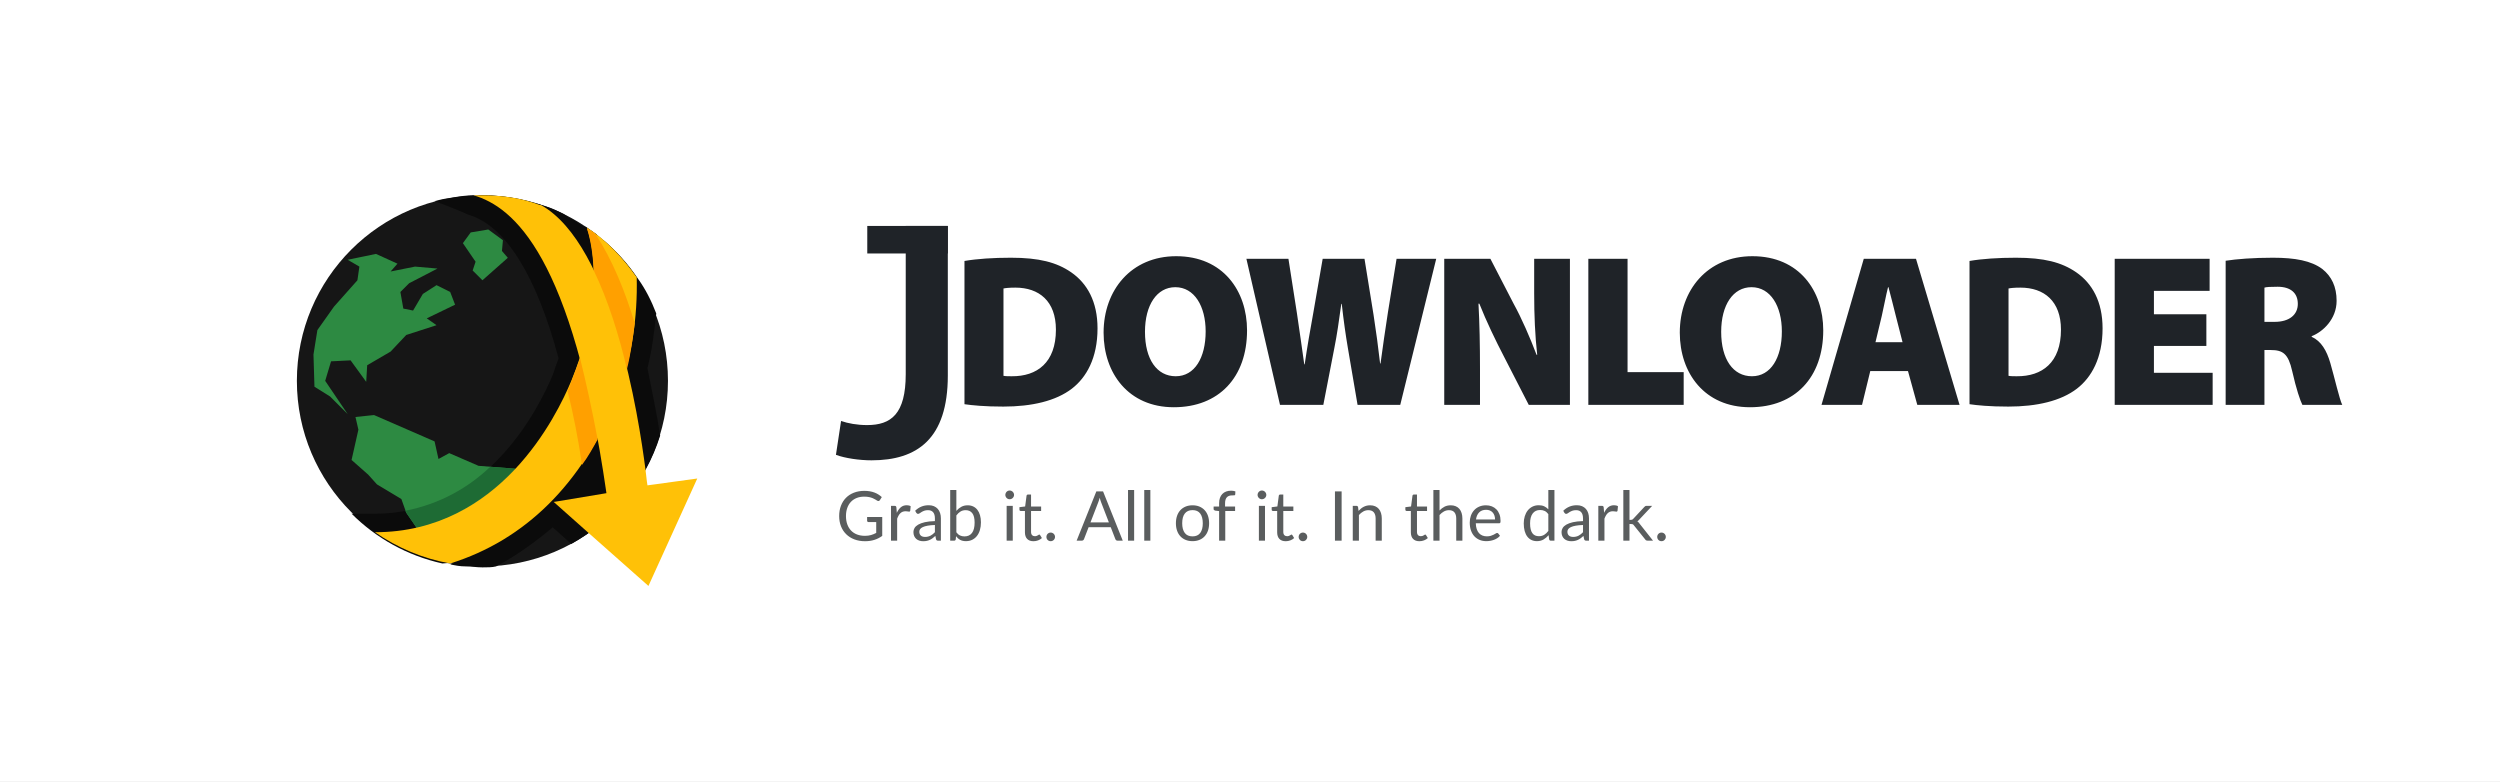
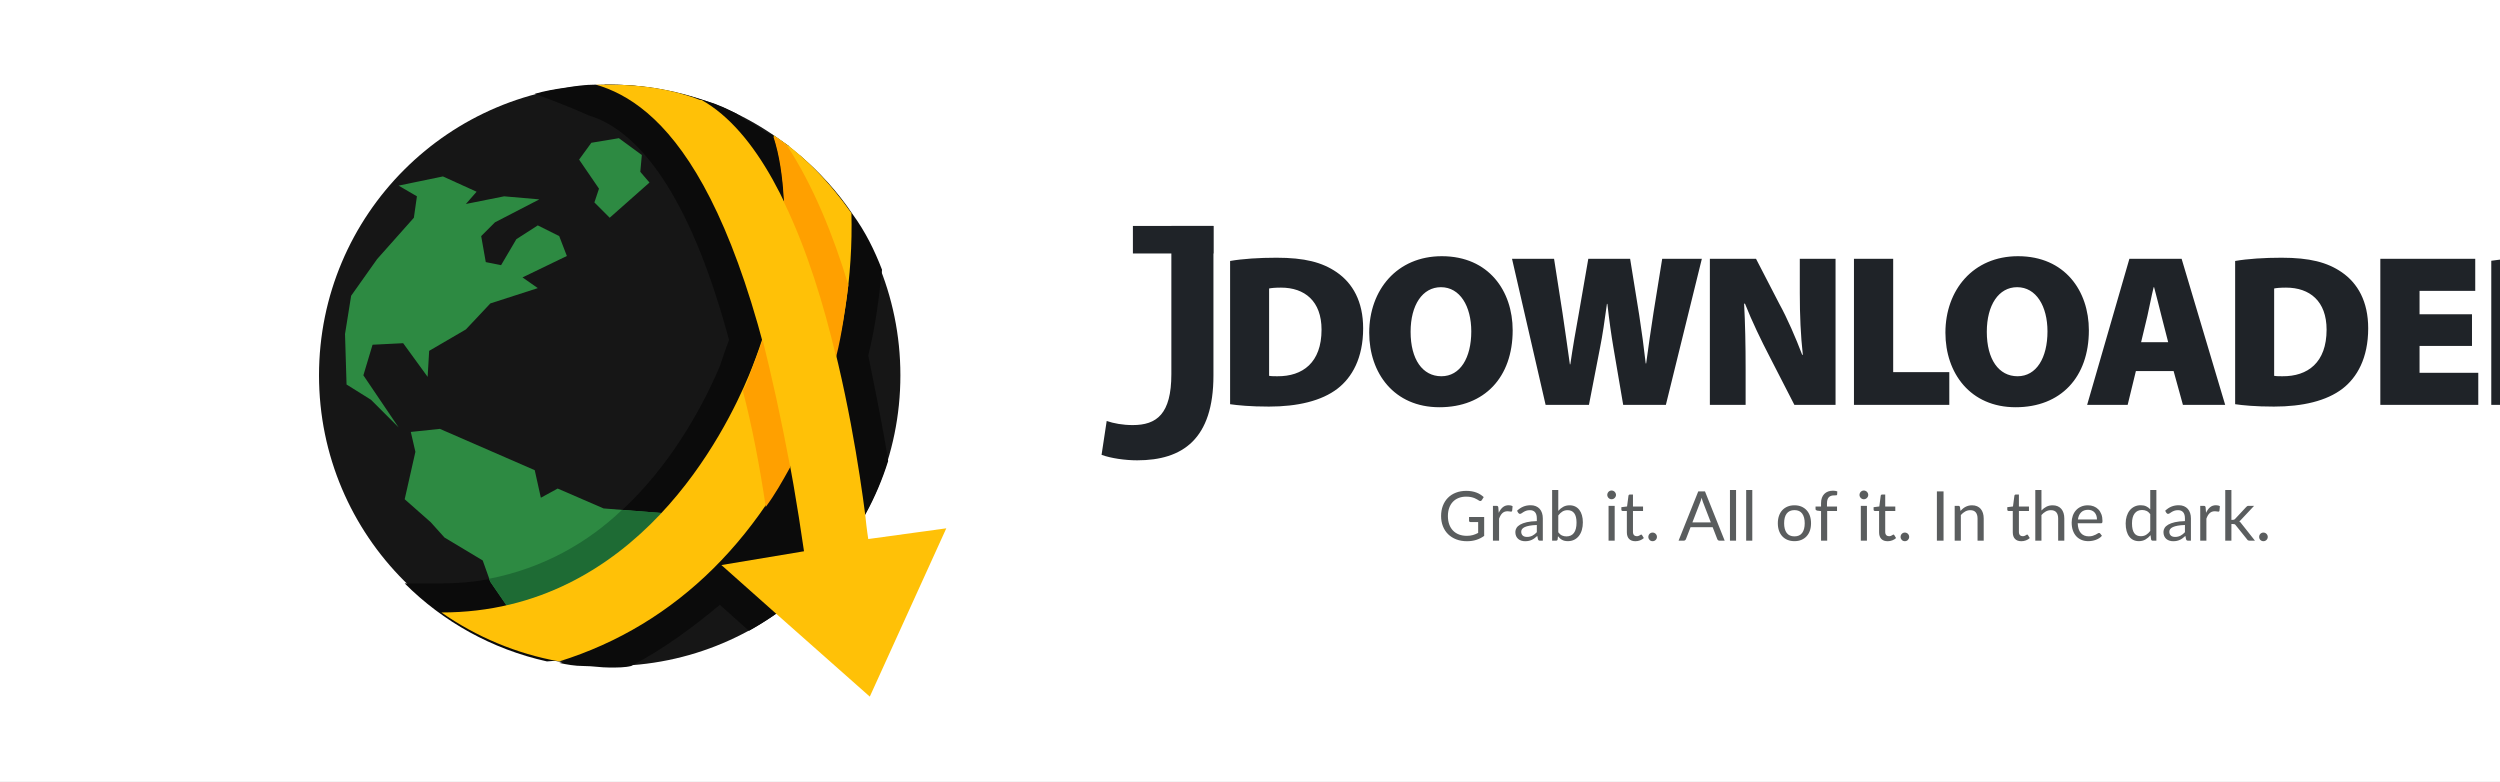
<svg xmlns="http://www.w3.org/2000/svg" width="1600" height="500" viewBox="0 0 1600 500" role="img" aria-label="JDownloader">
  <rect width="1600" height="500" fill="#ffffff" />
-   <svg x="165.0" y="100.0" width="300" height="300" viewBox="0 0 48 48">
+   <svg x="165.0" y="15.0" width="470" height="470" viewBox="0 0 48 48">
    <path fill="#161616" d="M23 4A19 19 0 1 0 23 42A19 19 0 1 0 23 4Z" />
    <path fill="#0b0b0b" d="M30.2,38l1.9,1.7c4.3-2.4,7.6-6.3,9.1-11.1c-0.3-2-0.8-4.4-1.3-6.9c0.5-2,0.7-3.8,0.9-5.6c-0.5-1.3-1.1-2.5-1.9-3.6c0,0,0,0,0,0c-1-1.5-2.2-2.8-3.5-3.9c-0.2,0-0.5-0.2-0.7-0.6c-0.3-0.2-0.6-0.4-0.9-0.6c0,0,0,0,0,0c0,0,0,0,0,0c-0.1-0.1-0.3-0.2-0.4-0.2c0,0,0,0,0,0c-0.4-0.2-0.8-0.5-1.1-0.7c-0.2-0.1-0.5-0.2-0.7-0.4c-0.1-0.1-0.2-0.1-0.3-0.2c0,0,0,0,0,0l0,0c-0.6-0.3-1.2-0.6-1.9-0.8c0,0,0,0,0,0C27.2,4.4,25.2,4,23,4c-0.1,0-0.2,0-0.3,0c-0.2,0.1-0.4,0.1-0.6,0c0,0,0,0,0,0c-0.7,0-1.4,0.1-2,0.2c0,0,0,0,0,0c-0.7,0.1-1.3,0.2-2,0.4C20.3,5.4,21.6,6,21.6,6c3.7,1.1,6.9,6.1,9.2,14.7c-0.2,0.5-0.4,1.1-0.6,1.7c-1.4,3.3-6.7,14.2-18.2,14.2l-2.4,0c0,0,0,0,0,0c2.5,2.5,5.7,4.3,9.3,5.1c1.1-0.1,1.5-0.1,0.8,0.1c0,0,0,0,0,0c0.5,0.1,1,0.2,1.6,0.2c0.6,0,1.1,0.1,1.7,0.1c0.5,0,1,0,1.4-0.1C26.5,40.9,28.4,39.5,30.2,38z" />
    <path fill="#2d8a42" d="M9.2,26.4l-1.8-1.8l-1.6-1l-0.1-3.3l0.4-2.5l1.7-2.4l2.4-2.7l0.2-1.4l-1.2-0.7l2.9-0.6l2.2,1l-0.7,0.8l2.5-0.5l2.3,0.2L15.5,13l-0.9,0.9l0.3,1.7l1,0.2l1-1.7l1.4-0.9l1.4,0.7l0.5,1.3l-2.9,1.4l1,0.7l-3.1,1L13.6,20l-2.4,1.4l-0.1,1.7l-1.6-2.2l-2,0.1l-0.6,2L9.2,26.4z M21.8,7.8l-0.8,1.1l1.3,1.9l-0.3,0.9l1,1l2.6-2.3l-0.6-0.7l0.1-1.1l-1.5-1.1L21.8,7.8z M14.7,35.1l0.5,1.4l1.1,1.6c4.3-1,7.6-3.4,10.1-6.1l-3.8-0.3l-3-1.3L18.5,31l-0.4-1.8l-6.2-2.7L10,26.7l0.3,1.3l-0.7,3.1l1.7,1.5l0.9,1L14.7,35.1z" />
    <path fill="#1e6b34" d="M26.4,32l-2.6-0.2c-2.2,2.1-5.1,3.8-8.7,4.5l0.1,0.2l1.1,1.6C20.6,37,24,34.6,26.4,32z" />
    <path fill="#FFC107" d="M36.7,24.9c1.6-4,2.2-8.5,2.1-12.5c-1.4-2-3.1-3.8-5.1-5.1c1.2,3.5,1,9.4-1.6,15.7c-1.5,3.6-7.3,15.5-20.1,15.5c2.3,1.6,4.9,2.7,7.7,3.2C27.4,39.3,33.2,33.5,36.7,24.9z" />
    <path fill="#FFC107" d="M45,33l-5,11l-6.1-5.4l-3.6-3.2l5.4-0.9C32.2,10.2,26.2,5.2,22.1,4c0.3,0,0.6,0,0.9,0c2.1,0,4.1,0.3,5.9,1L29,5c7.3,4.1,10,21.7,10.7,27.1c0.1,1,0.2,1.6,0.2,1.6L45,33z" />
    <path fill="#FFA000" d="M34.8,29c-0.5,0.9-1,1.8-1.6,2.6c-0.4-2.7-0.9-5.3-1.5-7.6c0.2-0.3,0.3-0.6,0.4-0.9c0.3-0.8,0.6-1.6,0.9-2.4C33.6,23.1,34.2,25.8,34.8,29z M38.6,17.1c-1-3.3-2.3-6.5-4-9.1c0,0-0.1-0.1-0.1-0.1c-0.3-0.2-0.5-0.4-0.8-0.5c0.4,1.2,0.6,2.6,0.7,4.3c1.5,3.1,2.6,6.7,3.4,10.1C38.2,20.2,38.4,18.6,38.6,17.1z" />
  </svg>
-   <g transform="translate(534.78 108.91) scale(0.72993)">
+   <g transform="translate(704.78 108.91) scale(0.72993)">
    <path d="M61.50 178.80C61.50 213.90 48.60 223.50 27.60 223.50C18.90 223.50 10.80 222.00 4.80 219.90L0.30 249.60C8.40 252.60 21.00 254.40 31.50 254.40C71.40 254.40 98.40 235.80 98.40 180.00L98.40 48.90L61.50 48.90ZM113.00 205.20C119.46 206.15 130.67 207.29 147.01 207.29C172.09 207.29 193.18 202.35 207.24 191.52C219.78 181.83 229.66 164.92 229.66 138.70C229.66 115.14 220.54 99.18 206.48 89.49C193.75 80.75 178.36 76.76 153.66 76.76C138.46 76.76 123.83 77.71 113.00 79.61ZM147.20 103.74C148.91 103.36 152.33 102.98 157.65 102.98C178.36 102.98 193.18 114.76 193.18 139.84C193.18 168.72 176.65 180.88 154.42 180.69C152.14 180.69 148.91 180.69 147.20 180.31ZM298.63 75.43C259.30 75.43 234.98 105.07 234.98 142.50C234.98 178.03 256.83 207.86 296.54 207.86C336.06 207.86 360.76 181.64 360.76 140.41C360.76 106.02 339.86 75.43 298.63 75.43ZM297.87 102.60C314.59 102.60 324.47 119.32 324.47 141.36C324.47 164.54 314.78 180.69 298.25 180.69C281.72 180.69 271.27 165.87 271.27 141.74C271.27 118.18 281.72 102.60 297.87 102.60ZM427.64 205.77L437.33 155.80C439.61 144.40 441.32 132.43 443.41 117.23L443.79 117.23C445.50 132.43 447.21 144.40 449.11 155.61L457.66 205.77L495.09 205.77L526.63 77.71L491.86 77.71L484.26 124.83C481.98 139.84 479.70 155.04 477.80 169.48L477.42 169.48C475.71 154.85 474.00 141.74 471.72 127.11L463.74 77.71L427.07 77.71L418.90 124.83C416.05 140.41 413.39 155.80 411.30 170.24L410.92 170.24C409.02 157.13 406.74 140.03 404.46 125.21L397.05 77.71L360.19 77.71L389.64 205.77ZM565.01 205.77L565.01 174.42C565.01 153.52 564.63 134.33 563.68 117.04L564.44 117.04C570.52 132.43 578.88 149.72 585.91 163.21L607.76 205.77L643.86 205.77L643.86 77.71L612.51 77.71L612.51 107.92C612.51 127.11 613.27 144.97 615.17 161.88L614.60 161.88C608.90 146.87 601.49 129.77 594.46 117.04L574.13 77.71L533.66 77.71L533.66 205.77ZM660.00 205.77L743.60 205.77L743.60 177.08L694.39 177.08L694.39 77.71L660.00 77.71ZM803.84 75.43C764.51 75.43 740.19 105.07 740.19 142.50C740.19 178.03 762.04 207.86 801.75 207.86C841.27 207.86 865.97 181.64 865.97 140.41C865.97 106.02 845.07 75.43 803.84 75.43ZM803.08 102.60C819.80 102.60 829.68 119.32 829.68 141.36C829.68 164.54 819.99 180.69 803.46 180.69C786.93 180.69 776.48 165.87 776.48 141.74C776.48 118.18 786.93 102.60 803.08 102.60ZM940.26 176.13L948.43 205.77L985.48 205.77L947.29 77.71L901.50 77.71L864.45 205.77L899.98 205.77L907.20 176.13ZM911.76 150.86L917.27 127.87C918.98 120.65 920.88 110.01 922.78 102.60L923.16 102.60C925.25 110.01 927.72 120.65 929.62 127.87L935.51 150.86ZM994.22 205.20C1000.68 206.15 1011.89 207.29 1028.23 207.29C1053.31 207.29 1074.40 202.35 1088.46 191.52C1101.00 181.83 1110.88 164.92 1110.88 138.70C1110.88 115.14 1101.76 99.18 1087.70 89.49C1074.97 80.75 1059.58 76.76 1034.88 76.76C1019.68 76.76 1005.05 77.71 994.22 79.61ZM1028.42 103.74C1030.13 103.36 1033.55 102.98 1038.87 102.98C1059.58 102.98 1074.40 114.76 1074.40 139.84C1074.40 168.72 1057.87 180.88 1035.64 180.69C1033.36 180.69 1030.13 180.69 1028.42 180.31ZM1201.89 126.35L1155.91 126.35L1155.91 105.83L1204.74 105.83L1204.74 77.71L1121.52 77.71L1121.52 205.77L1207.40 205.77L1207.40 177.65L1155.91 177.65L1155.91 154.09L1201.89 154.09ZM1218.80 205.77L1252.81 205.77L1252.81 157.70L1258.32 157.70C1268.96 157.70 1273.71 160.93 1277.13 176.13C1280.74 192.09 1284.16 201.97 1286.06 205.77L1321.02 205.77C1318.55 200.83 1314.37 182.21 1310.57 169.10C1307.34 158.08 1302.59 149.91 1294.23 146.11L1294.23 145.54C1304.11 141.74 1316.08 130.53 1316.08 114.57C1316.08 102.22 1311.71 93.10 1303.54 86.64C1293.85 79.42 1279.79 76.76 1260.22 76.76C1243.12 76.76 1228.49 77.90 1218.80 79.42ZM1252.81 102.98C1254.52 102.41 1257.94 102.22 1264.40 102.22C1275.80 102.22 1282.07 107.73 1282.07 117.23C1282.07 126.73 1274.66 133.00 1261.74 133.00L1252.81 133.00Z" fill="#1f2328" />
    <path d="M27.78 48.9 h70.62 v24.14 h-70.62 Z" fill="#1f2328" />
  </g>
-   <path d="M554.95 330.87L564.63 330.87L564.63 342.97Q562.26 344.69 559.56 345.53Q556.87 346.38 553.66 346.38L553.66 346.38Q549.85 346.38 546.79 345.20Q543.73 344.03 541.57 341.90Q539.40 339.78 538.23 336.81Q537.07 333.84 537.07 330.28L537.07 330.28Q537.07 326.67 538.20 323.70Q539.33 320.73 541.42 318.61Q543.51 316.48 546.51 315.32Q549.50 314.15 553.19 314.15L553.19 314.15Q555.06 314.15 556.67 314.43Q558.28 314.70 559.64 315.22Q561.00 315.73 562.17 316.47Q563.34 317.21 564.35 318.13L564.35 318.13L563.14 320.07Q562.85 320.51 562.40 320.63Q561.95 320.75 561.40 320.42L561.40 320.42Q560.87 320.11 560.19 319.67Q559.51 319.23 558.53 318.83Q557.55 318.42 556.22 318.13Q554.89 317.85 553.06 317.85L553.06 317.85Q550.40 317.85 548.24 318.72Q546.09 319.58 544.57 321.20Q543.05 322.82 542.24 325.12Q541.42 327.42 541.42 330.28L541.42 330.28Q541.42 333.25 542.27 335.59Q543.12 337.93 544.69 339.57Q546.26 341.21 548.51 342.07Q550.75 342.93 553.55 342.93L553.55 342.93Q555.75 342.93 557.45 342.43Q559.16 341.94 560.78 341.06L560.78 341.06L560.78 334.13L555.88 334.13Q555.46 334.13 555.21 333.88Q554.95 333.64 554.95 333.29L554.95 333.29L554.95 330.87ZM573.70 324.82L573.96 328.21Q575.02 325.92 576.56 324.63Q578.10 323.35 580.32 323.35L580.32 323.35Q581.02 323.35 581.67 323.50Q582.32 323.65 582.83 323.98L582.83 323.98L582.54 326.91Q582.41 327.46 581.88 327.46L581.88 327.46Q581.57 327.46 580.98 327.33Q580.39 327.20 579.64 327.20L579.64 327.20Q578.58 327.20 577.76 327.50Q576.93 327.81 576.28 328.42Q575.63 329.02 575.12 329.91Q574.60 330.80 574.18 331.95L574.18 331.95L574.18 346.03L570.24 346.03L570.24 323.74L572.49 323.74Q573.13 323.74 573.37 323.98Q573.61 324.23 573.70 324.82L573.70 324.82ZM598.34 340.62L598.34 336.00Q595.63 336.08 593.73 336.43Q591.83 336.77 590.63 337.32Q589.43 337.87 588.89 338.61Q588.35 339.36 588.35 340.29L588.35 340.29Q588.35 341.17 588.64 341.80Q588.92 342.44 589.42 342.85Q589.91 343.26 590.58 343.44Q591.25 343.63 592.02 343.63L592.02 343.63Q593.06 343.63 593.92 343.42Q594.77 343.21 595.53 342.82Q596.29 342.42 596.99 341.87Q597.68 341.32 598.34 340.62L598.34 340.62ZM586.39 328.14L585.69 326.89Q587.54 325.11 589.67 324.23Q591.80 323.35 594.40 323.35L594.40 323.35Q596.27 323.35 597.72 323.96Q599.17 324.58 600.16 325.68Q601.15 326.78 601.66 328.34Q602.17 329.90 602.17 331.77L602.17 331.77L602.17 346.03L600.43 346.03Q599.86 346.03 599.55 345.84Q599.24 345.65 599.06 345.10L599.06 345.10L598.62 342.99Q597.74 343.81 596.91 344.43Q596.07 345.06 595.15 345.49Q594.22 345.92 593.18 346.15Q592.13 346.38 590.86 346.38L590.86 346.38Q589.56 346.38 588.42 346.02Q587.27 345.65 586.43 344.93Q585.58 344.20 585.08 343.09Q584.59 341.98 584.59 340.46L584.59 340.46Q584.59 339.14 585.31 337.92Q586.04 336.70 587.67 335.75Q589.30 334.81 591.91 334.20Q594.53 333.60 598.34 333.51L598.34 333.51L598.34 331.77Q598.34 329.18 597.22 327.85Q596.09 326.51 593.94 326.51L593.94 326.51Q592.49 326.51 591.51 326.88Q590.53 327.24 589.81 327.69Q589.10 328.14 588.58 328.50Q588.06 328.87 587.56 328.87L587.56 328.87Q587.16 328.87 586.88 328.66Q586.59 328.45 586.39 328.14L586.39 328.14ZM612.07 329.88L612.07 340.66Q613.14 342.11 614.43 342.71Q615.72 343.30 617.26 343.30L617.26 343.30Q620.40 343.30 622.08 341.08Q623.75 338.86 623.75 334.46L623.75 334.46Q623.75 330.36 622.26 328.44Q620.78 326.51 618.03 326.51L618.03 326.51Q616.11 326.51 614.70 327.39Q613.28 328.27 612.07 329.88L612.07 329.88ZM612.07 313.62L612.07 326.95Q613.47 325.33 615.25 324.36Q617.02 323.39 619.33 323.39L619.33 323.39Q621.28 323.39 622.86 324.14Q624.43 324.89 625.53 326.31Q626.63 327.72 627.21 329.75Q627.80 331.77 627.80 334.30L627.80 334.30Q627.80 337.01 627.14 339.23Q626.48 341.45 625.23 343.03Q623.99 344.60 622.21 345.47Q620.43 346.34 618.20 346.34L618.20 346.34Q616.00 346.34 614.50 345.51Q612.99 344.69 611.87 343.17L611.87 343.17L611.67 345.19Q611.49 346.03 610.66 346.03L610.66 346.03L608.13 346.03L608.13 313.62L612.07 313.62ZM644.25 323.74L648.17 323.74L648.17 346.03L644.25 346.03L644.25 323.74ZM649.00 316.75L649.00 316.75Q649.00 317.32 648.77 317.81Q648.54 318.31 648.16 318.69Q647.77 319.08 647.26 319.30Q646.74 319.52 646.17 319.52L646.17 319.52Q645.59 319.52 645.10 319.30Q644.60 319.08 644.23 318.69Q643.86 318.31 643.64 317.81Q643.42 317.32 643.42 316.75L643.42 316.75Q643.42 316.17 643.64 315.66Q643.86 315.14 644.23 314.75Q644.60 314.37 645.10 314.15Q645.59 313.93 646.17 313.93L646.17 313.93Q646.74 313.93 647.26 314.15Q647.77 314.37 648.16 314.75Q648.54 315.14 648.77 315.66Q649.00 316.17 649.00 316.75ZM661.43 346.38L661.43 346.38Q658.79 346.38 657.38 344.91Q655.96 343.43 655.96 340.66L655.96 340.66L655.96 327.02L653.27 327.02Q652.92 327.02 652.68 326.81Q652.44 326.60 652.44 326.16L652.44 326.16L652.44 324.60L656.09 324.14L656.99 317.25Q657.06 316.92 657.29 316.71Q657.52 316.50 657.89 316.50L657.89 316.50L659.87 316.50L659.87 324.18L666.32 324.18L666.32 327.02L659.87 327.02L659.87 340.40Q659.87 341.80 660.55 342.49Q661.24 343.17 662.31 343.17L662.31 343.17Q662.93 343.17 663.38 343.00Q663.83 342.84 664.16 342.64Q664.49 342.44 664.72 342.28Q664.95 342.11 665.13 342.11L665.13 342.11Q665.44 342.11 665.68 342.49L665.68 342.49L666.82 344.36Q665.81 345.30 664.38 345.84Q662.95 346.38 661.43 346.38ZM669.71 343.61L669.71 343.61Q669.71 343.04 669.91 342.53Q670.12 342.02 670.49 341.65Q670.85 341.28 671.36 341.06Q671.86 340.84 672.43 340.84L672.43 340.84Q673.01 340.84 673.51 341.06Q674.02 341.28 674.39 341.65Q674.77 342.02 674.99 342.53Q675.21 343.04 675.21 343.61L675.21 343.61Q675.21 344.20 674.99 344.70Q674.77 345.19 674.39 345.57Q674.02 345.94 673.51 346.15Q673.01 346.36 672.43 346.36L672.43 346.36Q671.86 346.36 671.36 346.15Q670.85 345.94 670.49 345.57Q670.12 345.19 669.91 344.70Q669.71 344.20 669.71 343.61ZM697.91 334.32L709.68 334.32L704.73 321.50Q704.51 320.93 704.27 320.17Q704.03 319.41 703.81 318.55L703.81 318.55Q703.34 320.33 702.86 321.52L702.86 321.52L697.91 334.32ZM705.96 314.50L718.57 346.03L715.27 346.03Q714.70 346.03 714.34 345.74Q713.99 345.46 713.82 345.02L713.82 345.02L710.87 337.40L696.72 337.40L693.77 345.02Q693.64 345.41 693.27 345.72Q692.89 346.03 692.34 346.03L692.34 346.03L689.04 346.03L701.65 314.50L705.96 314.50ZM721.93 313.62L725.85 313.62L725.85 346.03L721.93 346.03L721.93 313.62ZM732.32 313.62L736.23 313.62L736.23 346.03L732.32 346.03L732.32 313.62ZM763.23 323.39L763.23 323.39Q765.67 323.39 767.63 324.20Q769.59 325.02 770.97 326.51Q772.36 328.01 773.10 330.13Q773.83 332.26 773.83 334.87L773.83 334.87Q773.83 337.51 773.10 339.63Q772.36 341.74 770.97 343.23Q769.59 344.73 767.63 345.53Q765.67 346.34 763.23 346.34L763.23 346.34Q760.76 346.34 758.80 345.53Q756.83 344.73 755.44 343.23Q754.05 341.74 753.32 339.63Q752.58 337.51 752.58 334.87L752.58 334.87Q752.58 332.26 753.32 330.13Q754.05 328.01 755.44 326.51Q756.83 325.02 758.80 324.20Q760.76 323.39 763.23 323.39ZM763.23 343.28L763.23 343.28Q766.53 343.28 768.16 341.07Q769.78 338.86 769.78 334.90L769.78 334.90Q769.78 330.91 768.16 328.69Q766.53 326.47 763.23 326.47L763.23 326.47Q761.56 326.47 760.31 327.04Q759.07 327.61 758.25 328.69Q757.42 329.77 757.01 331.34Q756.61 332.92 756.61 334.90L756.61 334.90Q756.61 338.86 758.25 341.07Q759.88 343.28 763.23 343.28ZM784.17 346.03L780.23 346.03L780.23 327.09L777.77 326.80Q777.31 326.69 777.01 326.46Q776.71 326.23 776.71 325.79L776.71 325.79L776.71 324.18L780.23 324.18L780.23 322.03Q780.23 320.11 780.77 318.63Q781.31 317.14 782.31 316.12Q783.31 315.10 784.72 314.57Q786.13 314.04 787.89 314.04L787.89 314.04Q789.39 314.04 790.64 314.48L790.64 314.48L790.55 316.44Q790.51 316.97 789.97 317.01Q789.43 317.05 788.53 317.05L788.53 317.05Q787.52 317.05 786.69 317.32Q785.87 317.58 785.27 318.18Q784.68 318.77 784.36 319.74Q784.04 320.71 784.04 322.14L784.04 322.14L784.04 324.18L790.46 324.18L790.46 327.02L784.17 327.02L784.17 346.03ZM805.69 323.74L809.60 323.74L809.60 346.03L805.69 346.03L805.69 323.74ZM810.44 316.75L810.44 316.75Q810.44 317.32 810.21 317.81Q809.98 318.31 809.59 318.69Q809.21 319.08 808.69 319.30Q808.17 319.52 807.60 319.52L807.60 319.52Q807.03 319.52 806.54 319.30Q806.04 319.08 805.67 318.69Q805.29 318.31 805.07 317.81Q804.85 317.32 804.85 316.75L804.85 316.75Q804.85 316.17 805.07 315.66Q805.29 315.14 805.67 314.75Q806.04 314.37 806.54 314.15Q807.03 313.93 807.60 313.93L807.60 313.93Q808.17 313.93 808.69 314.15Q809.21 314.37 809.59 314.75Q809.98 315.14 810.21 315.66Q810.44 316.17 810.44 316.75ZM822.87 346.38L822.87 346.38Q820.23 346.38 818.81 344.91Q817.39 343.43 817.39 340.66L817.39 340.66L817.39 327.02L814.71 327.02Q814.36 327.02 814.11 326.81Q813.87 326.60 813.87 326.16L813.87 326.16L813.87 324.60L817.52 324.14L818.43 317.25Q818.49 316.92 818.72 316.71Q818.95 316.50 819.33 316.50L819.33 316.50L821.31 316.50L821.31 324.18L827.75 324.18L827.75 327.02L821.31 327.02L821.31 340.40Q821.31 341.80 821.99 342.49Q822.67 343.17 823.75 343.17L823.75 343.17Q824.37 343.17 824.82 343.00Q825.27 342.84 825.60 342.64Q825.93 342.44 826.16 342.28Q826.39 342.11 826.57 342.11L826.57 342.11Q826.87 342.11 827.12 342.49L827.12 342.49L828.26 344.36Q827.25 345.30 825.82 345.84Q824.39 346.38 822.87 346.38ZM831.14 343.61L831.14 343.61Q831.14 343.04 831.35 342.53Q831.56 342.02 831.92 341.65Q832.29 341.28 832.79 341.06Q833.30 340.84 833.87 340.84L833.87 340.84Q834.44 340.84 834.95 341.06Q835.45 341.28 835.83 341.65Q836.20 342.02 836.42 342.53Q836.64 343.04 836.64 343.61L836.64 343.61Q836.64 344.20 836.42 344.70Q836.20 345.19 835.83 345.57Q835.45 345.94 834.95 346.15Q834.44 346.36 833.87 346.36L833.87 346.36Q833.30 346.36 832.79 346.15Q832.29 345.94 831.92 345.57Q831.56 345.19 831.35 344.70Q831.14 344.20 831.14 343.61ZM858.64 314.50L858.64 346.03L854.37 346.03L854.37 314.50L858.64 314.50ZM869.16 324.56L869.47 326.98Q870.19 326.16 871.01 325.50Q871.82 324.84 872.73 324.37Q873.65 323.90 874.67 323.64Q875.69 323.39 876.88 323.39L876.88 323.39Q878.71 323.39 880.10 324.00Q881.50 324.60 882.44 325.71Q883.37 326.82 883.85 328.38Q884.34 329.95 884.34 331.84L884.34 331.84L884.34 346.03L880.40 346.03L880.40 331.84Q880.40 329.31 879.25 327.91Q878.09 326.51 875.74 326.51L875.74 326.51Q874.00 326.51 872.49 327.35Q870.98 328.19 869.71 329.62L869.71 329.62L869.71 346.03L865.77 346.03L865.77 323.74L868.12 323.74Q868.96 323.74 869.16 324.56L869.16 324.56ZM908.43 346.38L908.43 346.38Q905.79 346.38 904.37 344.91Q902.95 343.43 902.95 340.66L902.95 340.66L902.95 327.02L900.27 327.02Q899.91 327.02 899.67 326.81Q899.43 326.60 899.43 326.16L899.43 326.16L899.43 324.60L903.08 324.14L903.98 317.25Q904.05 316.92 904.28 316.71Q904.51 316.50 904.89 316.50L904.89 316.50L906.87 316.50L906.87 324.18L913.31 324.18L913.31 327.02L906.87 327.02L906.87 340.40Q906.87 341.80 907.55 342.49Q908.23 343.17 909.31 343.17L909.31 343.17Q909.92 343.17 910.38 343.00Q910.83 342.84 911.16 342.64Q911.49 342.44 911.72 342.28Q911.95 342.11 912.12 342.11L912.12 342.11Q912.43 342.11 912.67 342.49L912.67 342.49L913.82 344.36Q912.81 345.30 911.38 345.84Q909.95 346.38 908.43 346.38ZM921.30 313.62L921.30 326.71Q922.73 325.19 924.47 324.29Q926.20 323.39 928.47 323.39L928.47 323.39Q930.30 323.39 931.69 324.00Q933.09 324.60 934.03 325.71Q934.96 326.82 935.44 328.38Q935.93 329.95 935.93 331.84L935.93 331.84L935.93 346.03L931.99 346.03L931.99 331.84Q931.99 329.31 930.84 327.91Q929.68 326.51 927.33 326.51L927.33 326.51Q925.59 326.51 924.08 327.35Q922.57 328.19 921.30 329.62L921.30 329.62L921.30 346.03L917.36 346.03L917.36 313.62L921.30 313.62ZM944.64 332.45L956.83 332.45Q956.83 331.09 956.44 329.96Q956.06 328.82 955.32 328.00Q954.58 327.17 953.53 326.72Q952.47 326.27 951.13 326.27L951.13 326.27Q948.31 326.27 946.68 327.91Q945.04 329.55 944.64 332.45L944.64 332.45ZM958.90 341.47L960.00 342.90Q959.27 343.78 958.26 344.43Q957.25 345.08 956.09 345.50Q954.94 345.92 953.70 346.13Q952.47 346.34 951.26 346.34L951.26 346.34Q948.95 346.34 947.01 345.56Q945.06 344.77 943.64 343.27Q942.22 341.76 941.43 339.54Q940.64 337.32 940.64 334.43L940.64 334.43Q940.64 332.10 941.35 330.08Q942.07 328.05 943.41 326.57Q944.75 325.08 946.69 324.24Q948.62 323.39 951.04 323.39L951.04 323.39Q953.04 323.39 954.75 324.06Q956.45 324.73 957.70 326.00Q958.94 327.26 959.64 329.12Q960.35 330.98 960.35 333.36L960.35 333.36Q960.35 334.28 960.15 334.59Q959.95 334.90 959.40 334.90L959.40 334.90L944.51 334.90Q944.57 337.01 945.09 338.57Q945.61 340.13 946.53 341.18Q947.46 342.22 948.73 342.74Q950.01 343.26 951.59 343.26L951.59 343.26Q953.07 343.26 954.13 342.92Q955.20 342.57 955.97 342.18Q956.74 341.78 957.26 341.44Q957.77 341.10 958.15 341.10L958.15 341.10Q958.63 341.10 958.90 341.47L958.90 341.47ZM990.93 339.80L990.93 329.04Q989.83 327.57 988.55 326.99Q987.28 326.40 985.69 326.40L985.69 326.40Q982.59 326.40 980.92 328.63Q979.25 330.85 979.25 334.96L979.25 334.96Q979.25 337.14 979.62 338.69Q979.99 340.24 980.72 341.24Q981.45 342.24 982.50 342.71Q983.56 343.17 984.90 343.17L984.90 343.17Q986.84 343.17 988.28 342.29Q989.72 341.41 990.93 339.80L990.93 339.80ZM990.93 313.62L994.84 313.62L994.84 346.03L992.51 346.03Q991.68 346.03 991.46 345.21L991.46 345.21L991.10 342.51Q989.67 344.22 987.85 345.28Q986.02 346.34 983.62 346.34L983.62 346.34Q981.71 346.34 980.15 345.60Q978.59 344.86 977.49 343.43Q976.39 342.00 975.79 339.87Q975.20 337.73 975.20 334.96L975.20 334.96Q975.20 332.50 975.86 330.38Q976.52 328.25 977.75 326.69Q978.98 325.13 980.78 324.24Q982.57 323.35 984.81 323.35L984.81 323.35Q986.86 323.35 988.32 324.04Q989.78 324.73 990.93 325.96L990.93 325.96L990.93 313.62ZM1013.13 340.62L1013.13 336.00Q1010.42 336.08 1008.52 336.43Q1006.61 336.77 1005.42 337.32Q1004.22 337.87 1003.68 338.61Q1003.14 339.36 1003.14 340.29L1003.14 340.29Q1003.14 341.17 1003.42 341.80Q1003.71 342.44 1004.21 342.85Q1004.70 343.26 1005.37 343.44Q1006.04 343.63 1006.81 343.63L1006.81 343.63Q1007.85 343.63 1008.70 343.42Q1009.56 343.21 1010.32 342.82Q1011.08 342.42 1011.77 341.87Q1012.47 341.32 1013.13 340.62L1013.13 340.62ZM1001.18 328.14L1000.48 326.89Q1002.32 325.11 1004.46 324.23Q1006.59 323.35 1009.19 323.35L1009.19 323.35Q1011.06 323.35 1012.51 323.96Q1013.96 324.58 1014.95 325.68Q1015.94 326.78 1016.45 328.34Q1016.95 329.90 1016.95 331.77L1016.95 331.77L1016.95 346.03L1015.22 346.03Q1014.64 346.03 1014.34 345.84Q1014.03 345.65 1013.85 345.10L1013.85 345.10L1013.41 342.99Q1012.53 343.81 1011.70 344.43Q1010.86 345.06 1009.94 345.49Q1009.01 345.92 1007.97 346.15Q1006.92 346.38 1005.65 346.38L1005.65 346.38Q1004.35 346.38 1003.20 346.02Q1002.06 345.65 1001.21 344.93Q1000.37 344.20 999.87 343.09Q999.38 341.98 999.38 340.46L999.38 340.46Q999.38 339.14 1000.10 337.92Q1000.83 336.70 1002.46 335.75Q1004.08 334.81 1006.70 334.20Q1009.32 333.60 1013.13 333.51L1013.13 333.51L1013.13 331.77Q1013.13 329.18 1012.00 327.85Q1010.88 326.51 1008.73 326.51L1008.73 326.51Q1007.27 326.51 1006.30 326.88Q1005.32 327.24 1004.60 327.69Q1003.89 328.14 1003.37 328.50Q1002.85 328.87 1002.35 328.87L1002.35 328.87Q1001.95 328.87 1001.66 328.66Q1001.38 328.45 1001.18 328.14L1001.18 328.14ZM1026.37 324.82L1026.63 328.21Q1027.69 325.92 1029.23 324.63Q1030.77 323.35 1032.99 323.35L1032.99 323.35Q1033.70 323.35 1034.35 323.50Q1034.99 323.65 1035.50 323.98L1035.50 323.98L1035.21 326.91Q1035.08 327.46 1034.55 327.46L1034.55 327.46Q1034.25 327.46 1033.65 327.33Q1033.06 327.20 1032.31 327.20L1032.31 327.20Q1031.25 327.20 1030.43 327.50Q1029.60 327.81 1028.96 328.42Q1028.31 329.02 1027.79 329.91Q1027.27 330.80 1026.85 331.95L1026.85 331.95L1026.85 346.03L1022.92 346.03L1022.92 323.74L1025.16 323.74Q1025.80 323.74 1026.04 323.98Q1026.28 324.23 1026.37 324.82L1026.37 324.82ZM1038.93 313.62L1042.87 313.62L1042.87 332.70L1043.88 332.70Q1044.32 332.70 1044.62 332.58Q1044.92 332.45 1045.25 332.08L1045.25 332.08L1052.29 324.53Q1052.59 324.16 1052.94 323.95Q1053.28 323.74 1053.85 323.74L1053.85 323.74L1057.39 323.74L1049.18 332.48Q1048.59 333.22 1047.91 333.64L1047.91 333.64Q1048.30 333.91 1048.62 334.25Q1048.94 334.59 1049.23 335.03L1049.23 335.03L1057.94 346.03L1054.44 346.03Q1053.94 346.03 1053.57 345.86Q1053.21 345.70 1052.95 345.26L1052.95 345.26L1045.62 336.13Q1045.29 335.67 1044.97 335.52Q1044.65 335.38 1043.99 335.38L1043.99 335.38L1042.87 335.38L1042.87 346.03L1038.93 346.03L1038.93 313.62ZM1060.62 343.61L1060.62 343.61Q1060.62 343.04 1060.83 342.53Q1061.04 342.02 1061.41 341.65Q1061.77 341.28 1062.27 341.06Q1062.78 340.84 1063.35 340.84L1063.35 340.84Q1063.92 340.84 1064.43 341.06Q1064.94 341.28 1065.31 341.65Q1065.68 342.02 1065.90 342.53Q1066.12 343.04 1066.12 343.61L1066.12 343.61Q1066.12 344.20 1065.90 344.70Q1065.68 345.19 1065.31 345.57Q1064.94 345.94 1064.43 346.15Q1063.92 346.36 1063.35 346.36L1063.35 346.36Q1062.78 346.36 1062.27 346.15Q1061.77 345.94 1061.41 345.57Q1061.04 345.19 1060.83 344.70Q1060.62 344.20 1060.62 343.61Z" fill="#5a5d5e" />
+   <path d="M940.19 330.87L949.87 330.87L949.87 342.97Q947.49 344.69 944.79 345.53Q942.10 346.38 938.89 346.38L938.89 346.38Q935.08 346.38 932.02 345.20Q928.97 344.03 926.80 341.90Q924.63 339.78 923.47 336.81Q922.30 333.84 922.30 330.28L922.30 330.28Q922.30 326.67 923.43 323.70Q924.57 320.73 926.66 318.61Q928.75 316.48 931.74 315.32Q934.73 314.15 938.43 314.15L938.43 314.15Q940.30 314.15 941.90 314.43Q943.51 314.70 944.87 315.22Q946.24 315.73 947.40 316.47Q948.57 317.21 949.58 318.13L949.58 318.13L948.37 320.07Q948.08 320.51 947.63 320.63Q947.18 320.75 946.63 320.42L946.63 320.42Q946.10 320.11 945.42 319.67Q944.74 319.23 943.76 318.83Q942.78 318.42 941.45 318.13Q940.12 317.85 938.29 317.85L938.29 317.85Q935.63 317.85 933.48 318.72Q931.32 319.58 929.80 321.20Q928.28 322.82 927.47 325.12Q926.66 327.42 926.66 330.28L926.66 330.28Q926.66 333.25 927.50 335.59Q928.35 337.93 929.92 339.57Q931.50 341.21 933.74 342.07Q935.98 342.93 938.78 342.93L938.78 342.93Q940.98 342.93 942.68 342.43Q944.39 341.94 946.02 341.06L946.02 341.06L946.02 334.13L941.11 334.13Q940.69 334.13 940.44 333.88Q940.19 333.64 940.19 333.29L940.19 333.29L940.19 330.87ZM958.93 324.82L959.19 328.21Q960.25 325.92 961.79 324.63Q963.33 323.35 965.55 323.35L965.55 323.35Q966.26 323.35 966.90 323.50Q967.55 323.65 968.06 323.98L968.06 323.98L967.77 326.91Q967.64 327.46 967.11 327.46L967.11 327.46Q966.81 327.46 966.21 327.33Q965.62 327.20 964.87 327.20L964.87 327.20Q963.81 327.20 962.99 327.50Q962.16 327.81 961.51 328.42Q960.87 329.02 960.35 329.91Q959.83 330.80 959.41 331.95L959.41 331.95L959.41 346.03L955.48 346.03L955.48 323.74L957.72 323.74Q958.36 323.74 958.60 323.98Q958.84 324.23 958.93 324.82L958.93 324.82ZM983.57 340.62L983.57 336.00Q980.86 336.08 978.96 336.43Q977.06 336.77 975.86 337.32Q974.66 337.87 974.12 338.61Q973.58 339.36 973.58 340.29L973.58 340.29Q973.58 341.17 973.87 341.80Q974.15 342.44 974.65 342.85Q975.14 343.26 975.81 343.44Q976.49 343.63 977.26 343.63L977.26 343.63Q978.29 343.63 979.15 343.42Q980.01 343.21 980.76 342.82Q981.52 342.42 982.22 341.87Q982.91 341.32 983.57 340.62L983.57 340.62ZM971.62 328.14L970.92 326.89Q972.77 325.11 974.90 324.23Q977.04 323.35 979.63 323.35L979.63 323.35Q981.50 323.35 982.95 323.96Q984.41 324.58 985.40 325.68Q986.39 326.78 986.89 328.34Q987.40 329.90 987.40 331.77L987.40 331.77L987.40 346.03L985.66 346.03Q985.09 346.03 984.78 345.84Q984.47 345.65 984.30 345.10L984.30 345.10L983.86 342.99Q982.98 343.81 982.14 344.43Q981.30 345.06 980.38 345.49Q979.46 345.92 978.41 346.15Q977.37 346.38 976.09 346.38L976.09 346.38Q974.79 346.38 973.65 346.02Q972.50 345.65 971.66 344.93Q970.81 344.20 970.31 343.09Q969.82 341.98 969.82 340.46L969.82 340.46Q969.82 339.14 970.55 337.92Q971.27 336.70 972.90 335.75Q974.53 334.81 977.15 334.20Q979.76 333.60 983.57 333.51L983.57 333.51L983.57 331.77Q983.57 329.18 982.45 327.85Q981.33 326.51 979.17 326.51L979.17 326.51Q977.72 326.51 976.74 326.88Q975.76 327.24 975.04 327.69Q974.33 328.14 973.81 328.50Q973.30 328.87 972.79 328.87L972.79 328.87Q972.39 328.87 972.11 328.66Q971.82 328.45 971.62 328.14L971.62 328.14ZM997.30 329.88L997.30 340.66Q998.38 342.11 999.66 342.71Q1000.95 343.30 1002.49 343.30L1002.49 343.30Q1005.64 343.30 1007.31 341.08Q1008.98 338.86 1008.98 334.46L1008.98 334.46Q1008.98 330.36 1007.49 328.44Q1006.01 326.51 1003.26 326.51L1003.26 326.51Q1001.35 326.51 999.93 327.39Q998.51 328.27 997.30 329.88L997.30 329.88ZM997.30 313.62L997.30 326.95Q998.71 325.33 1000.48 324.36Q1002.25 323.39 1004.56 323.39L1004.56 323.39Q1006.52 323.39 1008.09 324.14Q1009.66 324.89 1010.76 326.31Q1011.86 327.72 1012.44 329.75Q1013.03 331.77 1013.03 334.30L1013.03 334.30Q1013.03 337.01 1012.37 339.23Q1011.71 341.45 1010.46 343.03Q1009.22 344.60 1007.44 345.47Q1005.66 346.34 1003.44 346.34L1003.44 346.34Q1001.24 346.34 999.73 345.51Q998.22 344.69 997.10 343.17L997.10 343.17L996.90 345.19Q996.73 346.03 995.89 346.03L995.89 346.03L993.36 346.03L993.36 313.62L997.30 313.62ZM1029.48 323.74L1033.40 323.74L1033.40 346.03L1029.48 346.03L1029.48 323.74ZM1034.24 316.75L1034.24 316.75Q1034.24 317.32 1034.00 317.81Q1033.77 318.31 1033.39 318.69Q1033.00 319.08 1032.49 319.30Q1031.97 319.52 1031.40 319.52L1031.40 319.52Q1030.83 319.52 1030.33 319.30Q1029.84 319.08 1029.46 318.69Q1029.09 318.31 1028.87 317.81Q1028.65 317.32 1028.65 316.75L1028.65 316.75Q1028.65 316.17 1028.87 315.66Q1029.09 315.14 1029.46 314.75Q1029.84 314.37 1030.33 314.15Q1030.83 313.93 1031.40 313.93L1031.40 313.93Q1031.97 313.93 1032.49 314.15Q1033.00 314.37 1033.39 314.75Q1033.77 315.14 1034.00 315.66Q1034.24 316.17 1034.24 316.75ZM1046.67 346.38L1046.67 346.38Q1044.03 346.38 1042.61 344.91Q1041.19 343.43 1041.19 340.66L1041.19 340.66L1041.19 327.02L1038.50 327.02Q1038.15 327.02 1037.91 326.81Q1037.67 326.60 1037.67 326.16L1037.67 326.16L1037.67 324.60L1041.32 324.14L1042.22 317.25Q1042.29 316.92 1042.52 316.71Q1042.75 316.50 1043.12 316.50L1043.12 316.50L1045.10 316.50L1045.10 324.18L1051.55 324.18L1051.55 327.02L1045.10 327.02L1045.10 340.40Q1045.10 341.80 1045.79 342.49Q1046.47 343.17 1047.55 343.17L1047.55 343.17Q1048.16 343.17 1048.61 343.00Q1049.06 342.84 1049.39 342.64Q1049.72 342.44 1049.95 342.28Q1050.19 342.11 1050.36 342.11L1050.36 342.11Q1050.67 342.11 1050.91 342.49L1050.91 342.49L1052.06 344.36Q1051.04 345.30 1049.61 345.84Q1048.18 346.38 1046.67 346.38ZM1054.94 343.61L1054.94 343.61Q1054.94 343.04 1055.15 342.53Q1055.36 342.02 1055.72 341.65Q1056.08 341.28 1056.59 341.06Q1057.09 340.84 1057.67 340.84L1057.67 340.84Q1058.24 340.84 1058.74 341.06Q1059.25 341.28 1059.62 341.65Q1060.00 342.02 1060.22 342.53Q1060.44 343.04 1060.44 343.61L1060.44 343.61Q1060.44 344.20 1060.22 344.70Q1060.00 345.19 1059.62 345.57Q1059.25 345.94 1058.74 346.15Q1058.24 346.36 1057.67 346.36L1057.67 346.36Q1057.09 346.36 1056.59 346.15Q1056.08 345.94 1055.72 345.57Q1055.36 345.19 1055.15 344.70Q1054.94 344.20 1054.94 343.61ZM1083.14 334.32L1094.91 334.32L1089.96 321.50Q1089.74 320.93 1089.50 320.17Q1089.26 319.41 1089.04 318.55L1089.04 318.55Q1088.58 320.33 1088.09 321.52L1088.09 321.52L1083.14 334.32ZM1091.19 314.50L1103.80 346.03L1100.50 346.03Q1099.93 346.03 1099.58 345.74Q1099.22 345.46 1099.05 345.02L1099.05 345.02L1096.10 337.40L1081.95 337.40L1079.01 345.02Q1078.87 345.41 1078.50 345.72Q1078.13 346.03 1077.58 346.03L1077.58 346.03L1074.28 346.03L1086.88 314.50L1091.19 314.50ZM1107.17 313.62L1111.08 313.62L1111.08 346.03L1107.17 346.03L1107.17 313.62ZM1117.55 313.62L1121.47 313.62L1121.47 346.03L1117.55 346.03L1117.55 313.62ZM1148.46 323.39L1148.46 323.39Q1150.90 323.39 1152.86 324.20Q1154.82 325.02 1156.20 326.51Q1157.59 328.01 1158.33 330.13Q1159.06 332.26 1159.06 334.87L1159.06 334.87Q1159.06 337.51 1158.33 339.63Q1157.59 341.74 1156.20 343.23Q1154.82 344.73 1152.86 345.53Q1150.90 346.34 1148.46 346.34L1148.46 346.34Q1146.00 346.34 1144.03 345.53Q1142.06 344.73 1140.67 343.23Q1139.29 341.74 1138.55 339.63Q1137.81 337.51 1137.81 334.87L1137.81 334.87Q1137.81 332.26 1138.55 330.13Q1139.29 328.01 1140.67 326.51Q1142.06 325.02 1144.03 324.20Q1146.00 323.39 1148.46 323.39ZM1148.46 343.28L1148.46 343.28Q1151.76 343.28 1153.39 341.07Q1155.02 338.86 1155.02 334.90L1155.02 334.90Q1155.02 330.91 1153.39 328.69Q1151.76 326.47 1148.46 326.47L1148.46 326.47Q1146.79 326.47 1145.54 327.04Q1144.30 327.61 1143.48 328.69Q1142.65 329.77 1142.24 331.34Q1141.84 332.92 1141.84 334.90L1141.84 334.90Q1141.84 338.86 1143.48 341.07Q1145.12 343.28 1148.46 343.28ZM1169.40 346.03L1165.47 346.03L1165.47 327.09L1163.00 326.80Q1162.54 326.69 1162.24 326.46Q1161.95 326.23 1161.95 325.79L1161.95 325.79L1161.95 324.18L1165.47 324.18L1165.47 322.03Q1165.47 320.11 1166.00 318.63Q1166.54 317.14 1167.54 316.12Q1168.55 315.10 1169.95 314.57Q1171.36 314.04 1173.12 314.04L1173.12 314.04Q1174.62 314.04 1175.87 314.48L1175.87 314.48L1175.78 316.44Q1175.74 316.97 1175.20 317.01Q1174.66 317.05 1173.76 317.05L1173.76 317.05Q1172.75 317.05 1171.92 317.32Q1171.10 317.58 1170.50 318.18Q1169.91 318.77 1169.59 319.74Q1169.27 320.71 1169.27 322.14L1169.27 322.14L1169.27 324.18L1175.70 324.18L1175.70 327.02L1169.40 327.02L1169.40 346.03ZM1190.92 323.74L1194.84 323.74L1194.84 346.03L1190.92 346.03L1190.92 323.74ZM1195.67 316.75L1195.67 316.75Q1195.67 317.32 1195.44 317.81Q1195.21 318.31 1194.82 318.69Q1194.44 319.08 1193.92 319.30Q1193.41 319.52 1192.83 319.52L1192.83 319.52Q1192.26 319.52 1191.77 319.30Q1191.27 319.08 1190.90 318.69Q1190.52 318.31 1190.30 317.81Q1190.08 317.32 1190.08 316.75L1190.08 316.75Q1190.08 316.17 1190.30 315.66Q1190.52 315.14 1190.90 314.75Q1191.27 314.37 1191.77 314.15Q1192.26 313.93 1192.83 313.93L1192.83 313.93Q1193.41 313.93 1193.92 314.15Q1194.44 314.37 1194.82 314.75Q1195.21 315.14 1195.44 315.66Q1195.67 316.17 1195.67 316.75ZM1208.10 346.38L1208.10 346.38Q1205.46 346.38 1204.04 344.91Q1202.62 343.43 1202.62 340.66L1202.62 340.66L1202.62 327.02L1199.94 327.02Q1199.59 327.02 1199.35 326.81Q1199.10 326.60 1199.10 326.16L1199.10 326.16L1199.10 324.60L1202.76 324.14L1203.66 317.25Q1203.72 316.92 1203.95 316.71Q1204.19 316.50 1204.56 316.50L1204.56 316.50L1206.54 316.50L1206.54 324.18L1212.99 324.18L1212.99 327.02L1206.54 327.02L1206.54 340.40Q1206.54 341.80 1207.22 342.49Q1207.90 343.17 1208.98 343.17L1208.98 343.17Q1209.60 343.17 1210.05 343.00Q1210.50 342.84 1210.83 342.64Q1211.16 342.44 1211.39 342.28Q1211.62 342.11 1211.80 342.11L1211.80 342.11Q1212.11 342.11 1212.35 342.49L1212.35 342.49L1213.49 344.36Q1212.48 345.30 1211.05 345.84Q1209.62 346.38 1208.10 346.38ZM1216.37 343.61L1216.37 343.61Q1216.37 343.04 1216.58 342.53Q1216.79 342.02 1217.15 341.65Q1217.52 341.28 1218.02 341.06Q1218.53 340.84 1219.10 340.84L1219.10 340.84Q1219.67 340.84 1220.18 341.06Q1220.69 341.28 1221.06 341.65Q1221.43 342.02 1221.65 342.53Q1221.87 343.04 1221.87 343.61L1221.87 343.61Q1221.87 344.20 1221.65 344.70Q1221.43 345.19 1221.06 345.57Q1220.69 345.94 1220.18 346.15Q1219.67 346.36 1219.10 346.36L1219.10 346.36Q1218.53 346.36 1218.02 346.15Q1217.52 345.94 1217.15 345.57Q1216.79 345.19 1216.58 344.70Q1216.37 344.20 1216.37 343.61ZM1243.87 314.50L1243.87 346.03L1239.61 346.03L1239.61 314.50L1243.87 314.50ZM1254.39 324.56L1254.70 326.98Q1255.42 326.16 1256.24 325.50Q1257.05 324.84 1257.96 324.37Q1258.88 323.90 1259.90 323.64Q1260.92 323.39 1262.11 323.39L1262.11 323.39Q1263.94 323.39 1265.33 324.00Q1266.73 324.60 1267.67 325.71Q1268.60 326.82 1269.09 328.38Q1269.57 329.95 1269.57 331.84L1269.57 331.84L1269.57 346.03L1265.63 346.03L1265.63 331.84Q1265.63 329.31 1264.48 327.91Q1263.32 326.51 1260.97 326.51L1260.97 326.51Q1259.23 326.51 1257.72 327.35Q1256.22 328.19 1254.94 329.62L1254.94 329.62L1254.94 346.03L1251.00 346.03L1251.00 323.74L1253.36 323.74Q1254.19 323.74 1254.39 324.56L1254.39 324.56ZM1293.66 346.38L1293.66 346.38Q1291.02 346.38 1289.60 344.91Q1288.18 343.43 1288.18 340.66L1288.18 340.66L1288.18 327.02L1285.50 327.02Q1285.15 327.02 1284.90 326.81Q1284.66 326.60 1284.66 326.16L1284.66 326.16L1284.66 324.60L1288.31 324.14L1289.22 317.25Q1289.28 316.92 1289.51 316.71Q1289.74 316.50 1290.12 316.50L1290.12 316.50L1292.10 316.50L1292.10 324.18L1298.54 324.18L1298.54 327.02L1292.10 327.02L1292.10 340.40Q1292.10 341.80 1292.78 342.49Q1293.46 343.17 1294.54 343.17L1294.54 343.17Q1295.16 343.17 1295.61 343.00Q1296.06 342.84 1296.39 342.64Q1296.72 342.44 1296.95 342.28Q1297.18 342.11 1297.36 342.11L1297.36 342.11Q1297.66 342.11 1297.91 342.49L1297.91 342.49L1299.05 344.36Q1298.04 345.30 1296.61 345.84Q1295.18 346.38 1293.66 346.38ZM1306.53 313.62L1306.53 326.71Q1307.96 325.19 1309.70 324.29Q1311.44 323.39 1313.70 323.39L1313.70 323.39Q1315.53 323.39 1316.92 324.00Q1318.32 324.60 1319.26 325.71Q1320.19 326.82 1320.68 328.38Q1321.16 329.95 1321.16 331.84L1321.16 331.84L1321.16 346.03L1317.22 346.03L1317.22 331.84Q1317.22 329.31 1316.07 327.91Q1314.91 326.51 1312.56 326.51L1312.56 326.51Q1310.82 326.51 1309.31 327.35Q1307.81 328.19 1306.53 329.62L1306.53 329.62L1306.53 346.03L1302.59 346.03L1302.59 313.62L1306.53 313.62ZM1329.87 332.45L1342.06 332.45Q1342.06 331.09 1341.67 329.96Q1341.29 328.82 1340.55 328.00Q1339.82 327.17 1338.76 326.72Q1337.70 326.27 1336.36 326.27L1336.36 326.27Q1333.55 326.27 1331.91 327.91Q1330.27 329.55 1329.87 332.45L1329.87 332.45ZM1344.13 341.47L1345.23 342.90Q1344.50 343.78 1343.49 344.43Q1342.48 345.08 1341.32 345.50Q1340.17 345.92 1338.94 346.13Q1337.70 346.34 1336.49 346.34L1336.49 346.34Q1334.18 346.34 1332.24 345.56Q1330.29 344.77 1328.87 343.27Q1327.45 341.76 1326.66 339.54Q1325.87 337.32 1325.87 334.43L1325.87 334.43Q1325.87 332.10 1326.58 330.08Q1327.30 328.05 1328.64 326.57Q1329.98 325.08 1331.92 324.24Q1333.85 323.39 1336.27 323.39L1336.27 323.39Q1338.28 323.39 1339.98 324.06Q1341.69 324.73 1342.93 326.00Q1344.17 327.26 1344.88 329.12Q1345.58 330.98 1345.58 333.36L1345.58 333.36Q1345.58 334.28 1345.38 334.59Q1345.18 334.90 1344.63 334.90L1344.63 334.90L1329.74 334.90Q1329.81 337.01 1330.32 338.57Q1330.84 340.13 1331.76 341.18Q1332.69 342.22 1333.96 342.74Q1335.24 343.26 1336.82 343.26L1336.82 343.26Q1338.30 343.26 1339.36 342.92Q1340.43 342.57 1341.20 342.18Q1341.97 341.78 1342.49 341.44Q1343.01 341.10 1343.38 341.10L1343.38 341.10Q1343.86 341.10 1344.13 341.47L1344.13 341.47ZM1376.16 339.80L1376.16 329.04Q1375.06 327.57 1373.78 326.99Q1372.51 326.40 1370.92 326.40L1370.92 326.40Q1367.82 326.40 1366.15 328.63Q1364.48 330.85 1364.48 334.96L1364.48 334.96Q1364.48 337.14 1364.85 338.69Q1365.23 340.24 1365.95 341.24Q1366.68 342.24 1367.73 342.71Q1368.79 343.17 1370.13 343.17L1370.13 343.17Q1372.07 343.17 1373.51 342.29Q1374.95 341.41 1376.16 339.80L1376.16 339.80ZM1376.16 313.62L1380.08 313.62L1380.08 346.03L1377.74 346.03Q1376.91 346.03 1376.69 345.21L1376.69 345.21L1376.34 342.51Q1374.91 344.22 1373.08 345.28Q1371.25 346.34 1368.86 346.34L1368.86 346.34Q1366.94 346.34 1365.38 345.60Q1363.82 344.86 1362.72 343.43Q1361.62 342.00 1361.02 339.87Q1360.43 337.73 1360.43 334.96L1360.43 334.96Q1360.43 332.50 1361.09 330.38Q1361.75 328.25 1362.98 326.69Q1364.21 325.13 1366.01 324.24Q1367.80 323.35 1370.04 323.35L1370.04 323.35Q1372.09 323.35 1373.55 324.04Q1375.02 324.73 1376.16 325.96L1376.16 325.96L1376.16 313.62ZM1398.36 340.62L1398.36 336.00Q1395.65 336.08 1393.75 336.43Q1391.85 336.77 1390.65 337.32Q1389.45 337.87 1388.91 338.61Q1388.37 339.36 1388.37 340.29L1388.37 340.29Q1388.37 341.17 1388.66 341.80Q1388.94 342.44 1389.44 342.85Q1389.93 343.26 1390.60 343.44Q1391.27 343.63 1392.04 343.63L1392.04 343.63Q1393.08 343.63 1393.94 343.42Q1394.79 343.21 1395.55 342.82Q1396.31 342.42 1397.00 341.87Q1397.70 341.32 1398.36 340.62L1398.36 340.62ZM1386.41 328.14L1385.71 326.89Q1387.56 325.11 1389.69 324.23Q1391.82 323.35 1394.42 323.35L1394.42 323.35Q1396.29 323.35 1397.74 323.96Q1399.19 324.58 1400.18 325.68Q1401.17 326.78 1401.68 328.34Q1402.19 329.90 1402.19 331.77L1402.19 331.77L1402.19 346.03L1400.45 346.03Q1399.88 346.03 1399.57 345.84Q1399.26 345.65 1399.08 345.10L1399.08 345.10L1398.64 342.99Q1397.76 343.81 1396.93 344.43Q1396.09 345.06 1395.17 345.49Q1394.24 345.92 1393.20 346.15Q1392.15 346.38 1390.88 346.38L1390.88 346.38Q1389.58 346.38 1388.44 346.02Q1387.29 345.65 1386.44 344.93Q1385.60 344.20 1385.10 343.09Q1384.61 341.98 1384.61 340.46L1384.61 340.46Q1384.61 339.14 1385.33 337.92Q1386.06 336.70 1387.69 335.75Q1389.32 334.81 1391.93 334.20Q1394.55 333.60 1398.36 333.51L1398.36 333.51L1398.36 331.77Q1398.36 329.18 1397.24 327.85Q1396.11 326.51 1393.96 326.51L1393.96 326.51Q1392.51 326.51 1391.53 326.88Q1390.55 327.24 1389.83 327.69Q1389.12 328.14 1388.60 328.50Q1388.08 328.87 1387.58 328.87L1387.58 328.87Q1387.18 328.87 1386.90 328.66Q1386.61 328.45 1386.41 328.14L1386.41 328.14ZM1411.60 324.82L1411.87 328.21Q1412.92 325.92 1414.46 324.63Q1416.00 323.35 1418.22 323.35L1418.22 323.35Q1418.93 323.35 1419.58 323.50Q1420.23 323.65 1420.73 323.98L1420.73 323.98L1420.45 326.91Q1420.31 327.46 1419.79 327.46L1419.79 327.46Q1419.48 327.46 1418.88 327.33Q1418.29 327.20 1417.54 327.20L1417.54 327.20Q1416.49 327.20 1415.66 327.50Q1414.84 327.81 1414.19 328.42Q1413.54 329.02 1413.02 329.91Q1412.50 330.80 1412.09 331.95L1412.09 331.95L1412.09 346.03L1408.15 346.03L1408.15 323.74L1410.39 323.74Q1411.03 323.74 1411.27 323.98Q1411.51 324.23 1411.60 324.82L1411.60 324.82ZM1424.16 313.62L1428.10 313.62L1428.10 332.70L1429.11 332.70Q1429.55 332.70 1429.85 332.58Q1430.15 332.45 1430.48 332.08L1430.48 332.08L1437.52 324.53Q1437.83 324.16 1438.17 323.95Q1438.51 323.74 1439.08 323.74L1439.08 323.74L1442.62 323.74L1434.42 332.48Q1433.82 333.22 1433.14 333.64L1433.14 333.64Q1433.54 333.91 1433.85 334.25Q1434.17 334.59 1434.46 335.03L1434.46 335.03L1443.17 346.03L1439.67 346.03Q1439.17 346.03 1438.80 345.86Q1438.44 345.70 1438.18 345.26L1438.18 345.26L1430.85 336.13Q1430.52 335.67 1430.20 335.52Q1429.88 335.38 1429.22 335.38L1429.22 335.38L1428.10 335.38L1428.10 346.03L1424.16 346.03L1424.16 313.62ZM1445.86 343.61L1445.86 343.61Q1445.86 343.04 1446.06 342.53Q1446.27 342.02 1446.64 341.65Q1447.00 341.28 1447.51 341.06Q1448.01 340.84 1448.58 340.84L1448.58 340.84Q1449.16 340.84 1449.66 341.06Q1450.17 341.28 1450.54 341.65Q1450.92 342.02 1451.14 342.53Q1451.36 343.04 1451.36 343.61L1451.36 343.61Q1451.36 344.20 1451.14 344.70Q1450.92 345.19 1450.54 345.57Q1450.17 345.94 1449.66 346.15Q1449.16 346.36 1448.58 346.36L1448.58 346.36Q1448.01 346.36 1447.51 346.15Q1447.00 345.94 1446.64 345.57Q1446.27 345.19 1446.06 344.70Q1445.86 344.20 1445.86 343.61Z" fill="#5a5d5e" />
</svg>
